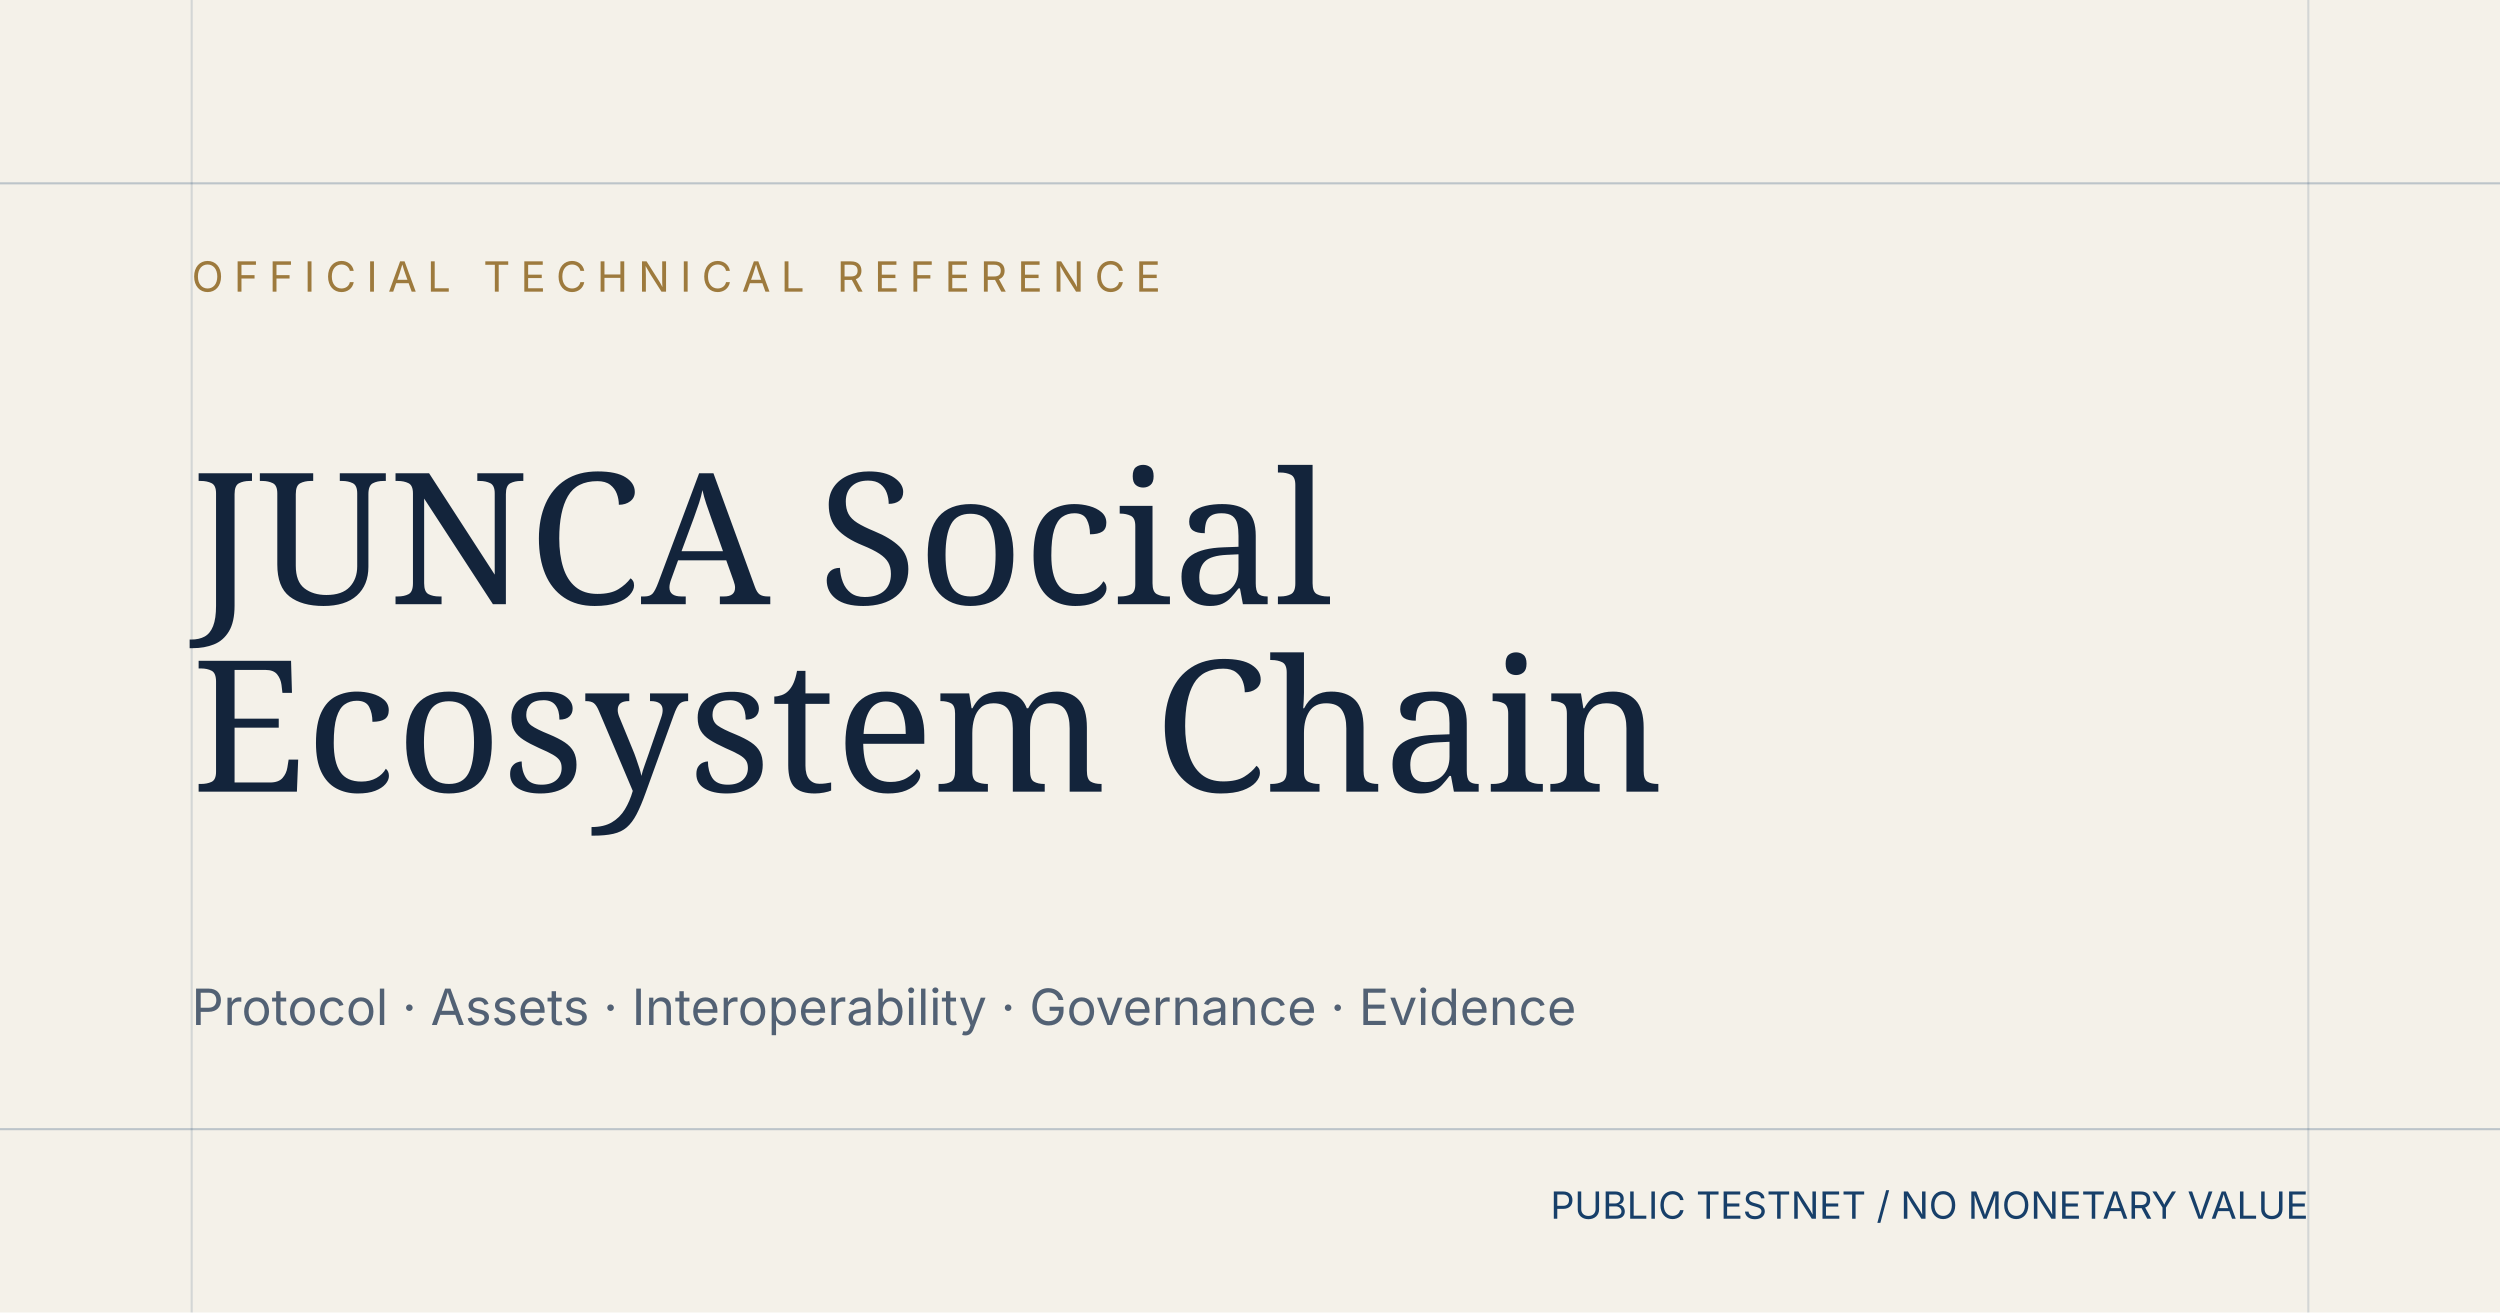
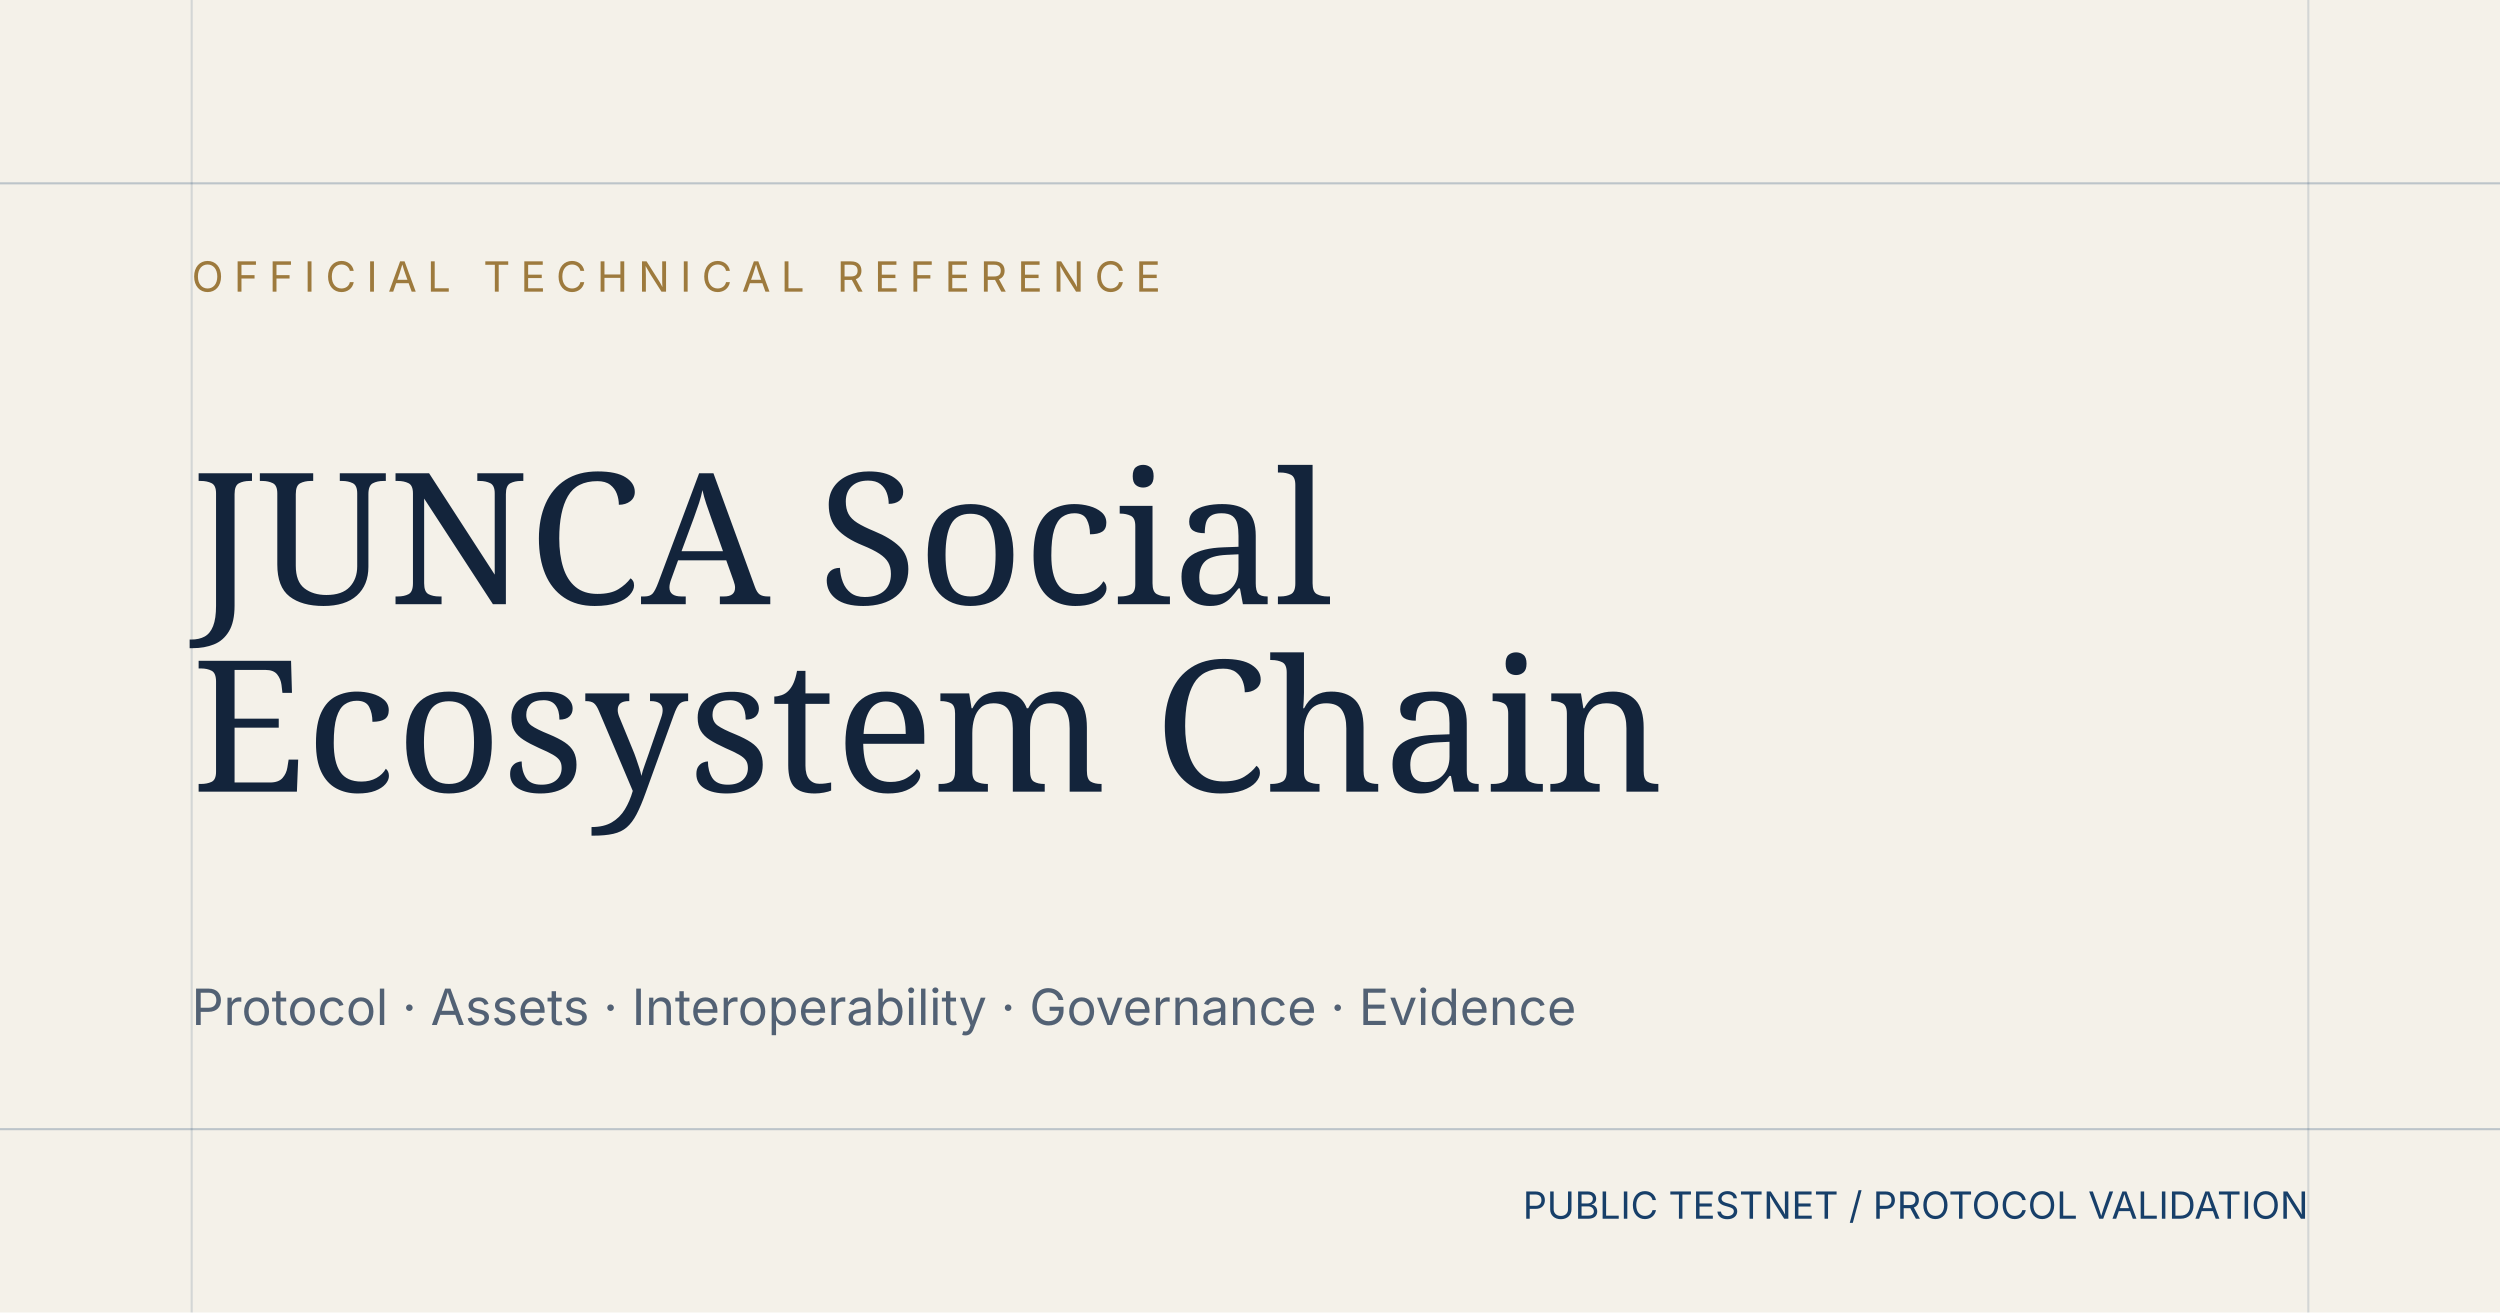
<svg xmlns="http://www.w3.org/2000/svg" viewBox="0 0 1200 630" role="img" aria-labelledby="title desc">
  <rect width="1200" height="630" fill="#f4f1e9" />
  <path d="M0 88h1200M0 542h1200" stroke="#173f69" stroke-opacity=".25" />
  <path d="M92 0v630M1108 0v630" stroke="#173f69" stroke-opacity=".15" />
  <text x="92" y="140" fill="#9d7a3d" font-family="Inter, sans-serif" font-size="20" letter-spacing="5">OFFICIAL TECHNICAL REFERENCE</text>
  <text x="92" y="290" fill="#13243b" font-family="Cormorant Garamond, serif" font-size="88">JUNCA Social</text>
  <text x="92" y="380" fill="#13243b" font-family="Cormorant Garamond, serif" font-size="88">Ecosystem Chain</text>
  <text x="92" y="492" fill="#526174" font-family="Inter, sans-serif" font-size="24">Protocol · Assets · Interoperability · Governance · Evidence</text>
-   <text x="1108" y="585" text-anchor="end" fill="#173f69" font-family="Inter, sans-serif" font-size="18">PUBLIC TESTNET / NO MONETARY VALUE</text>
+   <text x="1108" y="585" text-anchor="end" fill="#173f69" font-family="Inter, sans-serif" font-size="18">PUBLIC TESTNET / PROTOCOL VALIDATION</text>
</svg>
